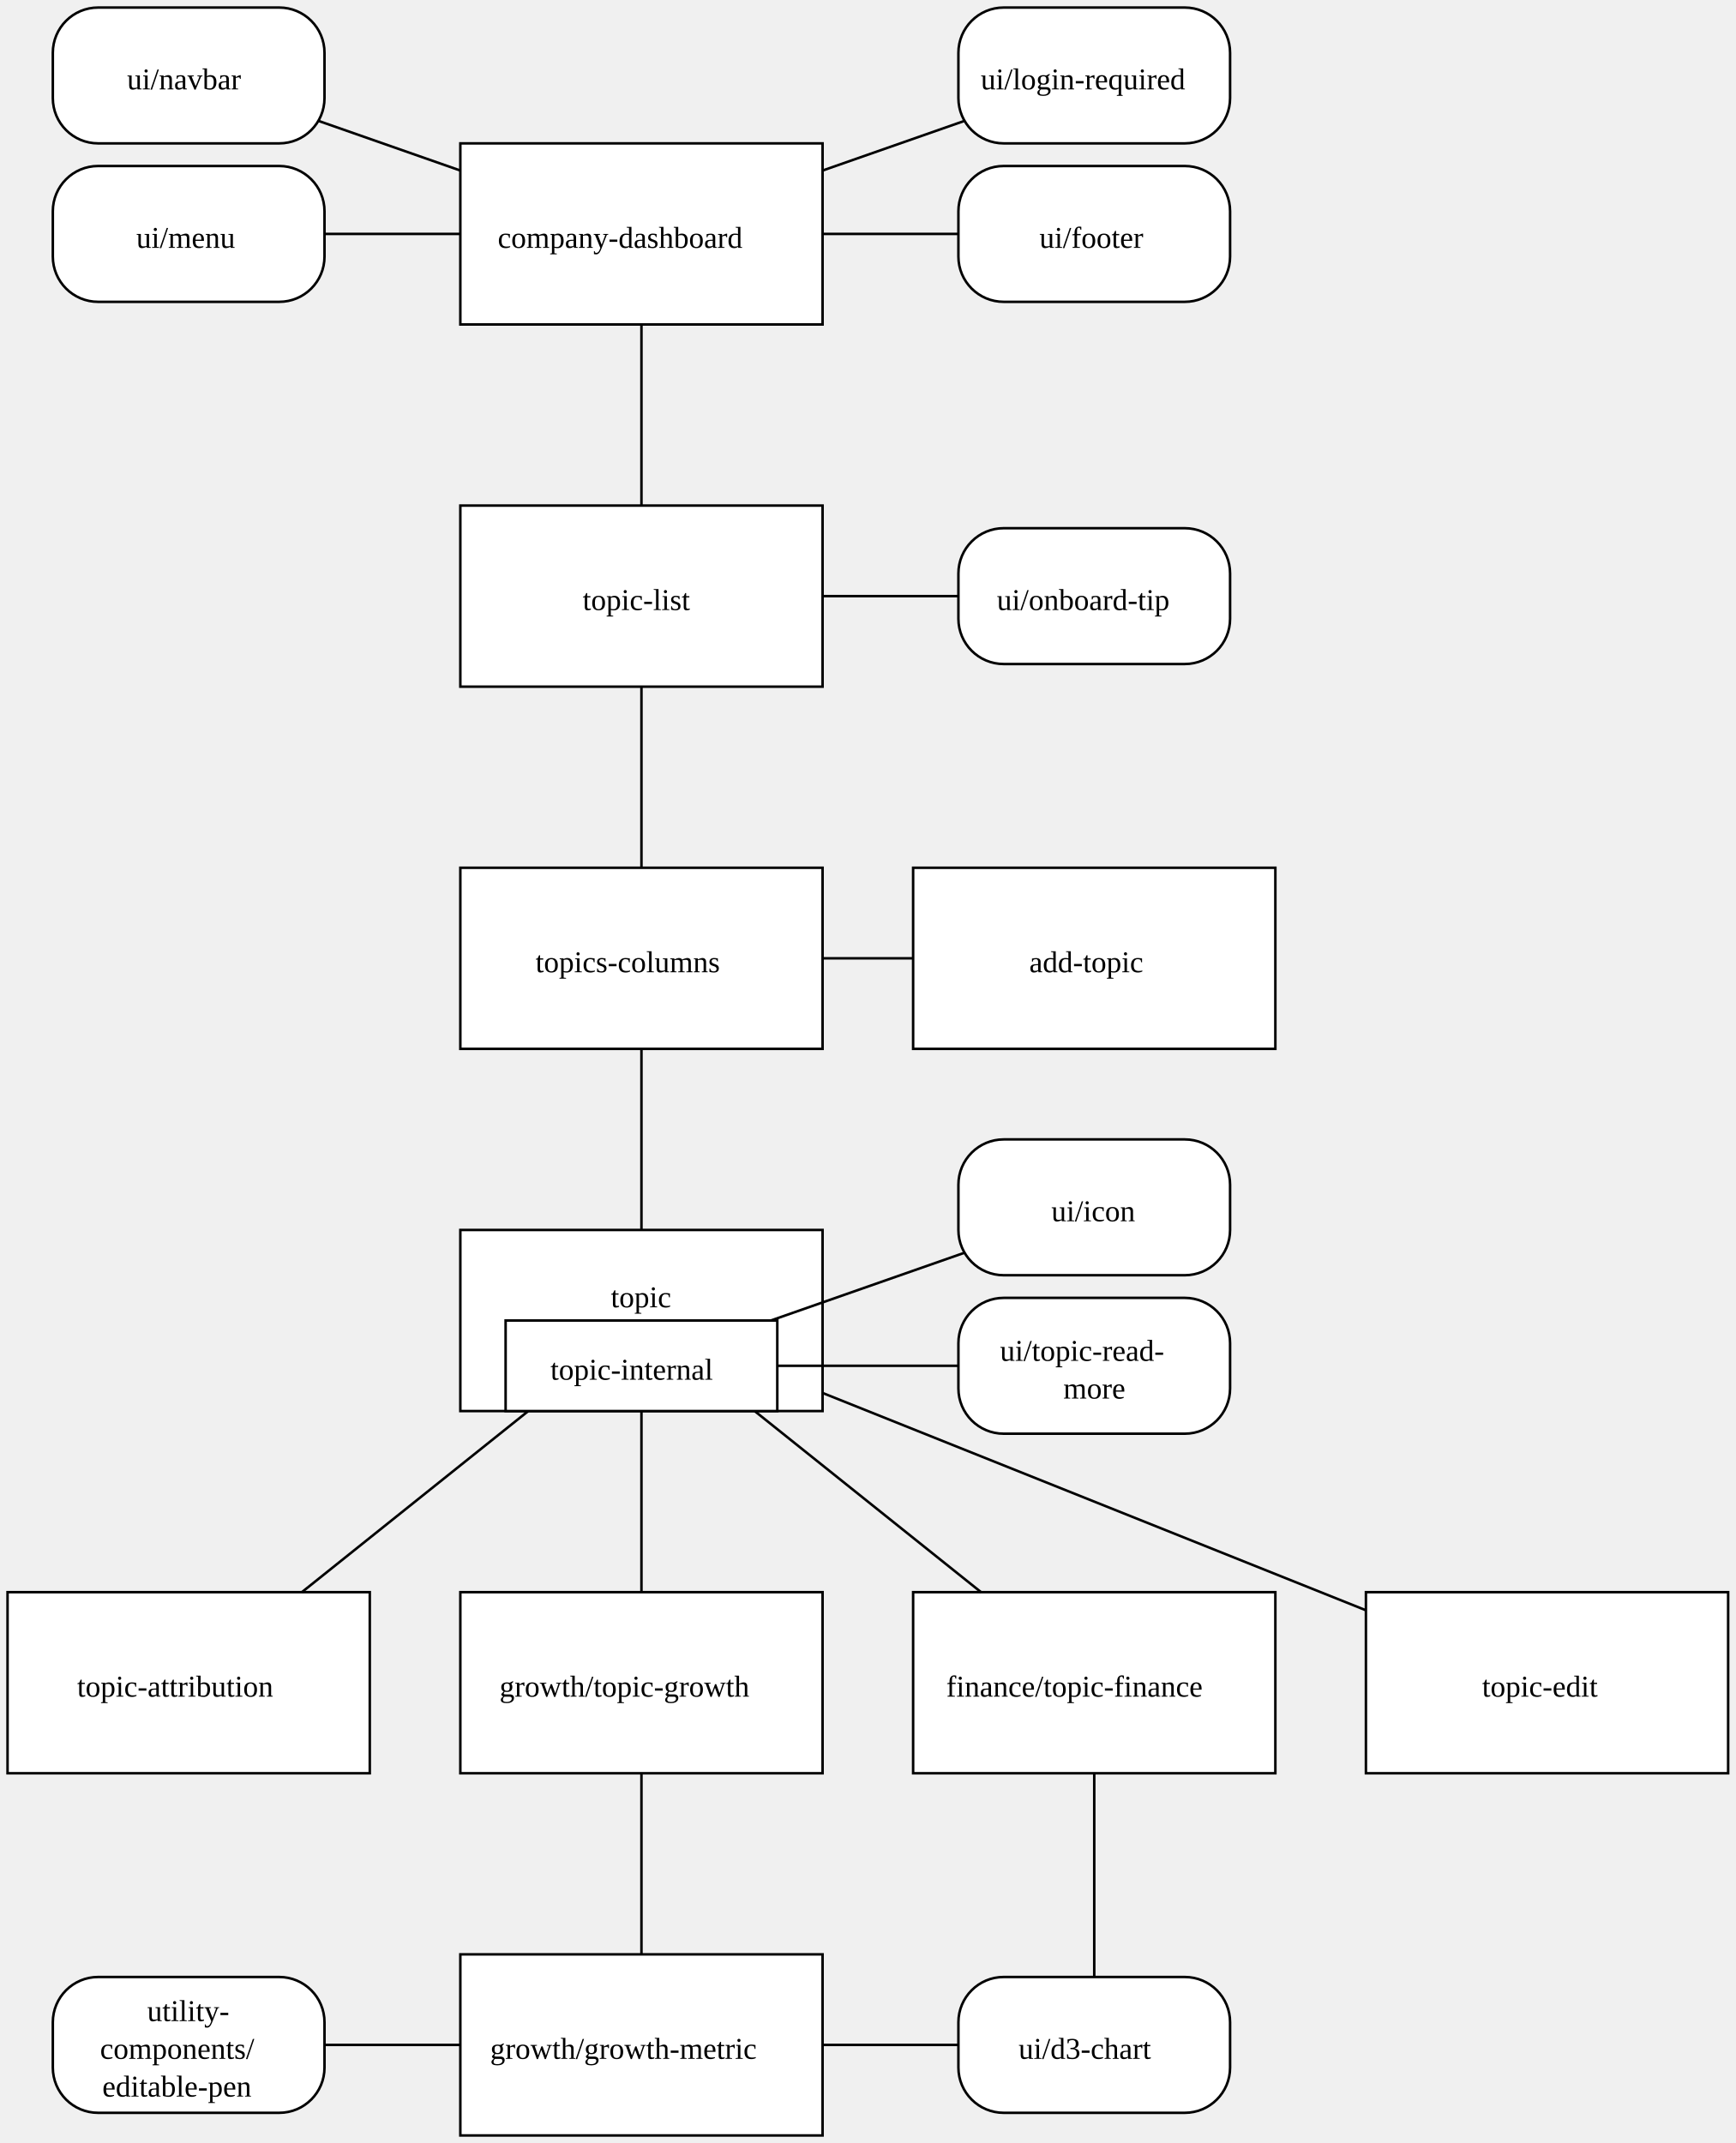
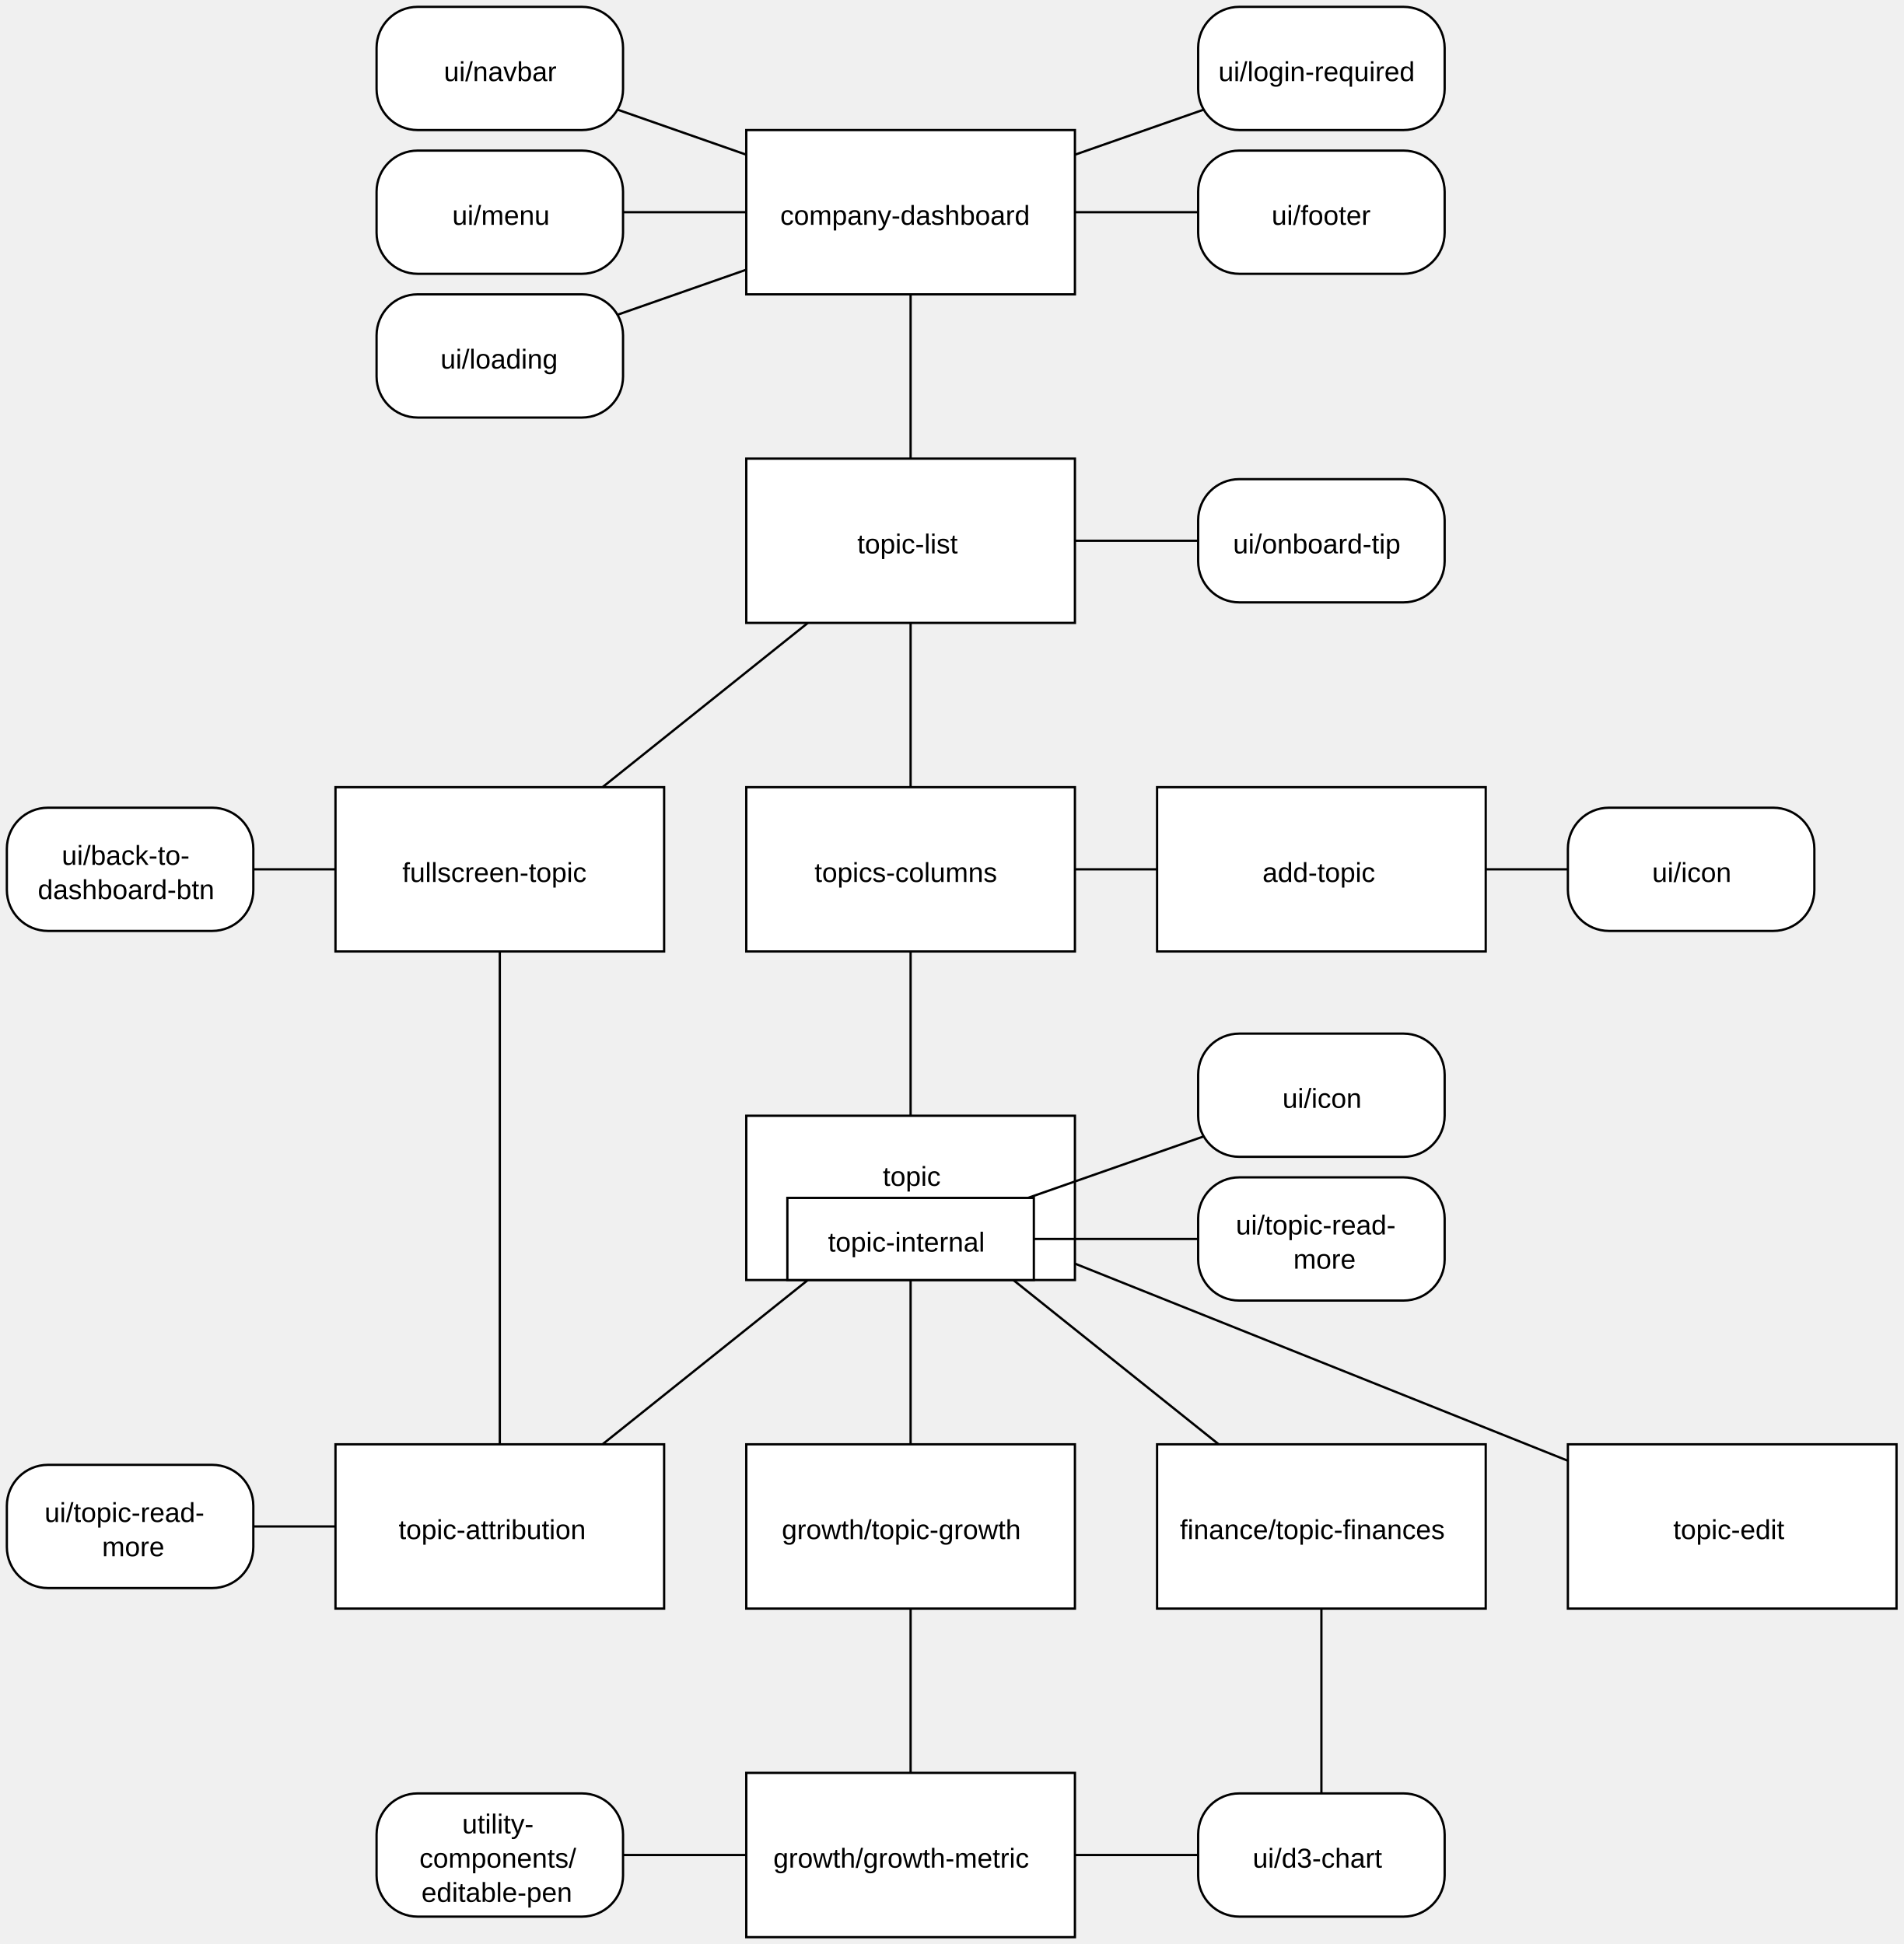
- <svg xmlns="http://www.w3.org/2000/svg" width="100%" height="100%" version="1.1" viewBox="249 -201 690 852" style="background-color:#FFFFFF">
+ <svg xmlns="http://www.w3.org/2000/svg" width="100%" height="100%" version="1.1" viewBox="105 -201 834 852" style="background-color:#FFFFFF">
  <defs />
  <g id="layer1">
    <rect x="432" y="0" width="144" height="72" opacity="1" stroke="#000000" stroke-opacity="1" stroke-width="1" stroke-linecap="butt" stroke-linejoin="miter" stroke-dasharray="none" fill="#FFFFFF" fill-opacity="1" />
-     <text x="480.638" y="41.534" font-size="12" fill="#000000" fill-opacity="1" font-family=".AppleSystemUIFont" font-weight="normal" font-style="normal">topic-list</text>
+     <text x="480.638" y="41.534" font-size="12" fill="#000000" fill-opacity="1" font-family="Arial" font-weight="normal" font-style="normal">topic-list</text>
    <rect x="252" y="432" width="144" height="72" opacity="1" stroke="#000000" stroke-opacity="1" stroke-width="1" stroke-linecap="butt" stroke-linejoin="miter" stroke-dasharray="none" fill="#FFFFFF" fill-opacity="1" />
-     <text x="279.644" y="473.534" font-size="12" fill="#000000" fill-opacity="1" font-family=".AppleSystemUIFont" font-weight="normal" font-style="normal">topic-attribution</text>
+     <text x="279.644" y="473.534" font-size="12" fill="#000000" fill-opacity="1" font-family="Arial" font-weight="normal" font-style="normal">topic-attribution</text>
    <rect x="432" y="144" width="144" height="72" opacity="1" stroke="#000000" stroke-opacity="1" stroke-width="1" stroke-linecap="butt" stroke-linejoin="miter" stroke-dasharray="none" fill="#FFFFFF" fill-opacity="1" />
-     <text x="461.879" y="185.534" font-size="12" fill="#000000" fill-opacity="1" font-family=".AppleSystemUIFont" font-weight="normal" font-style="normal">topics-columns</text>
+     <text x="461.879" y="185.534" font-size="12" fill="#000000" fill-opacity="1" font-family="Arial" font-weight="normal" font-style="normal">topics-columns</text>
    <line x1="504" y1="144" x2="504" y2="72" opacity="1" stroke="#000000" stroke-opacity="1" stroke-width="1" stroke-linecap="butt" stroke-linejoin="miter" stroke-dasharray="none" />
    <rect x="432" y="432" width="144" height="72" opacity="1" stroke="#000000" stroke-opacity="1" stroke-width="1" stroke-linecap="butt" stroke-linejoin="miter" stroke-dasharray="none" fill="#FFFFFF" fill-opacity="1" />
-     <text x="447.573" y="473.534" font-size="12" fill="#000000" fill-opacity="1" font-family=".AppleSystemUIFont" font-weight="normal" font-style="normal">growth/topic-growth</text>
+     <text x="447.573" y="473.534" font-size="12" fill="#000000" fill-opacity="1" font-family="Arial" font-weight="normal" font-style="normal">growth/topic-growth</text>
    <rect x="612" y="432" width="144" height="72" opacity="1" stroke="#000000" stroke-opacity="1" stroke-width="1" stroke-linecap="butt" stroke-linejoin="miter" stroke-dasharray="none" fill="#FFFFFF" fill-opacity="1" />
-     <text x="625.148" y="473.534" font-size="12" fill="#000000" fill-opacity="1" font-family=".AppleSystemUIFont" font-weight="normal" font-style="normal">finance/topic-finance</text>
+     <text x="621.995" y="473.534" font-size="12" fill="#000000" fill-opacity="1" font-family="Arial" font-weight="normal" font-style="normal">finance/topic-finances</text>
    <rect x="630" y="9" width="108" height="54" rx="18" ry="18" opacity="1" stroke="#000000" stroke-opacity="1" stroke-width="1" stroke-linecap="butt" stroke-linejoin="miter" stroke-dasharray="none" fill="#FFFFFF" fill-opacity="1" />
-     <text x="645.283" y="41.534" font-size="12" fill="#000000" fill-opacity="1" font-family=".AppleSystemUIFont" font-weight="normal" font-style="normal">ui/onboard-tip</text>
+     <text x="645.283" y="41.534" font-size="12" fill="#000000" fill-opacity="1" font-family="Arial" font-weight="normal" font-style="normal">ui/onboard-tip</text>
    <line x1="576" y1="36" x2="630" y2="36" opacity="1" stroke="#000000" stroke-opacity="1" stroke-width="1" stroke-linecap="butt" stroke-linejoin="miter" stroke-dasharray="none" />
    <rect x="432" y="576" width="144" height="72" opacity="1" stroke="#000000" stroke-opacity="1" stroke-width="1" stroke-linecap="butt" stroke-linejoin="miter" stroke-dasharray="none" fill="#FFFFFF" fill-opacity="1" />
-     <text x="443.856" y="617.534" font-size="12" fill="#000000" fill-opacity="1" font-family=".AppleSystemUIFont" font-weight="normal" font-style="normal">growth/growth-metric</text>
+     <text x="443.856" y="617.534" font-size="12" fill="#000000" fill-opacity="1" font-family="Arial" font-weight="normal" font-style="normal">growth/growth-metric</text>
    <rect x="270" y="585" width="108" height="54" rx="18" ry="18" opacity="1" stroke="#000000" stroke-opacity="1" stroke-width="1" stroke-linecap="butt" stroke-linejoin="miter" stroke-dasharray="none" fill="#FFFFFF" fill-opacity="1" />
-     <text x="307.505" y="602.534" font-size="12" fill="#000000" fill-opacity="1" font-family=".AppleSystemUIFont" font-weight="normal" font-style="normal">utility-</text>
-     <text x="288.775" y="617.534" font-size="12" fill="#000000" fill-opacity="1" font-family=".AppleSystemUIFont" font-weight="normal" font-style="normal">components/</text>
-     <text x="289.66" y="632.534" font-size="12" fill="#000000" fill-opacity="1" font-family=".AppleSystemUIFont" font-weight="normal" font-style="normal">editable-pen</text>
+     <text x="307.505" y="602.534" font-size="12" fill="#000000" fill-opacity="1" font-family="Arial" font-weight="normal" font-style="normal">utility-</text>
+     <text x="288.775" y="617.534" font-size="12" fill="#000000" fill-opacity="1" font-family="Arial" font-weight="normal" font-style="normal">components/</text>
+     <text x="289.66" y="632.534" font-size="12" fill="#000000" fill-opacity="1" font-family="Arial" font-weight="normal" font-style="normal">editable-pen</text>
    <line x1="432" y1="612" x2="378" y2="612" opacity="1" stroke="#000000" stroke-opacity="1" stroke-width="1" stroke-linecap="butt" stroke-linejoin="miter" stroke-dasharray="none" />
    <line x1="504" y1="504" x2="504" y2="576" opacity="1" stroke="#000000" stroke-opacity="1" stroke-width="1" stroke-linecap="butt" stroke-linejoin="miter" stroke-dasharray="none" />
    <rect x="630" y="585" width="108" height="54" rx="18" ry="18" opacity="1" stroke="#000000" stroke-opacity="1" stroke-width="1" stroke-linecap="butt" stroke-linejoin="miter" stroke-dasharray="none" fill="#FFFFFF" fill-opacity="1" />
-     <text x="653.902" y="617.534" font-size="12" fill="#000000" fill-opacity="1" font-family=".AppleSystemUIFont" font-weight="normal" font-style="normal">ui/d3-chart</text>
+     <text x="653.902" y="617.534" font-size="12" fill="#000000" fill-opacity="1" font-family="Arial" font-weight="normal" font-style="normal">ui/d3-chart</text>
    <line x1="684" y1="504" x2="684" y2="585" opacity="1" stroke="#000000" stroke-opacity="1" stroke-width="1" stroke-linecap="butt" stroke-linejoin="miter" stroke-dasharray="none" />
    <line x1="576" y1="612" x2="630" y2="612" opacity="1" stroke="#000000" stroke-opacity="1" stroke-width="1" stroke-linecap="butt" stroke-linejoin="miter" stroke-dasharray="none" />
    <rect x="432" y="288" width="144" height="72" opacity="1" stroke="#000000" stroke-opacity="1" stroke-width="1" stroke-linecap="butt" stroke-linejoin="miter" stroke-dasharray="none" fill="#FFFFFF" fill-opacity="1" />
-     <text x="506" y="303.731" font-size="12" fill="#000000" fill-opacity="1" font-family=".AppleSystemUIFont" font-weight="normal" font-style="normal" />
-     <text x="491.817" y="318.731" font-size="12" fill="#000000" fill-opacity="1" font-family=".AppleSystemUIFont" font-weight="normal" font-style="normal">topic</text>
+     <text x="506" y="303.731" font-size="12" fill="#000000" fill-opacity="1" font-family="Arial" font-weight="normal" font-style="normal">
+ </text>
+     <text x="491.817" y="318.731" font-size="12" fill="#000000" fill-opacity="1" font-family="Arial" font-weight="normal" font-style="normal">topic
+ </text>
    <rect x="612" y="144" width="144" height="72" opacity="1" stroke="#000000" stroke-opacity="1" stroke-width="1" stroke-linecap="butt" stroke-linejoin="miter" stroke-dasharray="none" fill="#FFFFFF" fill-opacity="1" />
-     <text x="658.183" y="185.534" font-size="12" fill="#000000" fill-opacity="1" font-family=".AppleSystemUIFont" font-weight="normal" font-style="normal">add-topic</text>
+     <text x="658.183" y="185.534" font-size="12" fill="#000000" fill-opacity="1" font-family="Arial" font-weight="normal" font-style="normal">add-topic</text>
    <line x1="576" y1="180" x2="612" y2="180" opacity="1" stroke="#000000" stroke-opacity="1" stroke-width="1" stroke-linecap="butt" stroke-linejoin="miter" stroke-dasharray="none" />
    <line x1="504" y1="216" x2="504" y2="288" opacity="1" stroke="#000000" stroke-opacity="1" stroke-width="1" stroke-linecap="butt" stroke-linejoin="miter" stroke-dasharray="none" />
    <line x1="504" y1="360" x2="504" y2="432" opacity="1" stroke="#000000" stroke-opacity="1" stroke-width="1" stroke-linecap="butt" stroke-linejoin="miter" stroke-dasharray="none" />
    <rect x="630" y="252" width="108" height="54" rx="18" ry="18" opacity="1" stroke="#000000" stroke-opacity="1" stroke-width="1" stroke-linecap="butt" stroke-linejoin="miter" stroke-dasharray="none" fill="#FFFFFF" fill-opacity="1" />
-     <text x="666.934" y="284.534" font-size="12" fill="#000000" fill-opacity="1" font-family=".AppleSystemUIFont" font-weight="normal" font-style="normal">ui/icon</text>
+     <text x="666.934" y="284.534" font-size="12" fill="#000000" fill-opacity="1" font-family="Arial" font-weight="normal" font-style="normal">ui/icon</text>
    <line x1="459" y1="360" x2="369" y2="432" opacity="1" stroke="#000000" stroke-opacity="1" stroke-width="1" stroke-linecap="butt" stroke-linejoin="miter" stroke-dasharray="none" />
    <line x1="549" y1="360" x2="639" y2="432" opacity="1" stroke="#000000" stroke-opacity="1" stroke-width="1" stroke-linecap="butt" stroke-linejoin="miter" stroke-dasharray="none" />
    <rect x="630" y="315" width="108" height="54" rx="18" ry="18" opacity="1" stroke="#000000" stroke-opacity="1" stroke-width="1" stroke-linecap="butt" stroke-linejoin="miter" stroke-dasharray="none" fill="#FFFFFF" fill-opacity="1" />
-     <text x="646.514" y="340.034" font-size="12" fill="#000000" fill-opacity="1" font-family=".AppleSystemUIFont" font-weight="normal" font-style="normal">ui/topic-read-</text>
-     <text x="671.715" y="355.034" font-size="12" fill="#000000" fill-opacity="1" font-family=".AppleSystemUIFont" font-weight="normal" font-style="normal">more</text>
+     <text x="646.514" y="340.034" font-size="12" fill="#000000" fill-opacity="1" font-family="Arial" font-weight="normal" font-style="normal">ui/topic-read-</text>
+     <text x="671.715" y="355.034" font-size="12" fill="#000000" fill-opacity="1" font-family="Arial" font-weight="normal" font-style="normal">more</text>
    <rect x="792" y="432" width="144" height="72" opacity="1" stroke="#000000" stroke-opacity="1" stroke-width="1" stroke-linecap="butt" stroke-linejoin="miter" stroke-dasharray="none" fill="#FFFFFF" fill-opacity="1" />
-     <text x="838.168" y="473.534" font-size="12" fill="#000000" fill-opacity="1" font-family=".AppleSystemUIFont" font-weight="normal" font-style="normal">topic-edit</text>
+     <text x="838.168" y="473.534" font-size="12" fill="#000000" fill-opacity="1" font-family="Arial" font-weight="normal" font-style="normal">topic-edit</text>
    <line x1="576" y1="352.8" x2="792" y2="439.2" opacity="1" stroke="#000000" stroke-opacity="1" stroke-width="1" stroke-linecap="butt" stroke-linejoin="miter" stroke-dasharray="none" />
    <line x1="558" y1="342" x2="630" y2="342" opacity="1" stroke="#000000" stroke-opacity="1" stroke-width="1" stroke-linecap="butt" stroke-linejoin="miter" stroke-dasharray="none" />
    <line x1="555.429" y1="324" x2="632.453" y2="297.044" opacity="1" stroke="#000000" stroke-opacity="1" stroke-width="1" stroke-linecap="butt" stroke-linejoin="miter" stroke-dasharray="none" />
    <rect x="432" y="-144" width="144" height="72" opacity="1" stroke="#000000" stroke-opacity="1" stroke-width="1" stroke-linecap="butt" stroke-linejoin="miter" stroke-dasharray="none" fill="#FFFFFF" fill-opacity="1" />
-     <text x="446.867" y="-102.466" font-size="12" fill="#000000" fill-opacity="1" font-family=".AppleSystemUIFont" font-weight="normal" font-style="normal">company-dashboard</text>
+     <text x="446.867" y="-102.466" font-size="12" fill="#000000" fill-opacity="1" font-family="Arial" font-weight="normal" font-style="normal">company-dashboard</text>
    <line x1="504" y1="-72" x2="504" y2="0" opacity="1" stroke="#000000" stroke-opacity="1" stroke-width="1" stroke-linecap="butt" stroke-linejoin="miter" stroke-dasharray="none" />
    <rect x="630" y="-198" width="108" height="54" rx="18" ry="18" opacity="1" stroke="#000000" stroke-opacity="1" stroke-width="1" stroke-linecap="butt" stroke-linejoin="miter" stroke-dasharray="none" fill="#FFFFFF" fill-opacity="1" />
-     <text x="638.873" y="-165.466" font-size="12" fill="#000000" fill-opacity="1" font-family=".AppleSystemUIFont" font-weight="normal" font-style="normal">ui/login-required</text>
+     <text x="638.873" y="-165.466" font-size="12" fill="#000000" fill-opacity="1" font-family="Arial" font-weight="normal" font-style="normal">ui/login-required
+ </text>
    <rect x="630" y="-135" width="108" height="54" rx="18" ry="18" opacity="1" stroke="#000000" stroke-opacity="1" stroke-width="1" stroke-linecap="butt" stroke-linejoin="miter" stroke-dasharray="none" fill="#FFFFFF" fill-opacity="1" />
-     <text x="662.19" y="-102.466" font-size="12" fill="#000000" fill-opacity="1" font-family=".AppleSystemUIFont" font-weight="normal" font-style="normal">ui/footer</text>
+     <text x="662.19" y="-102.466" font-size="12" fill="#000000" fill-opacity="1" font-family="Arial" font-weight="normal" font-style="normal">ui/footer</text>
    <rect x="270" y="-198" width="108" height="54" rx="18" ry="18" opacity="1" stroke="#000000" stroke-opacity="1" stroke-width="1" stroke-linecap="butt" stroke-linejoin="miter" stroke-dasharray="none" fill="#FFFFFF" fill-opacity="1" />
-     <text x="299.498" y="-165.466" font-size="12" fill="#000000" fill-opacity="1" font-family=".AppleSystemUIFont" font-weight="normal" font-style="normal">ui/navbar</text>
+     <text x="299.498" y="-165.466" font-size="12" fill="#000000" fill-opacity="1" font-family="Arial" font-weight="normal" font-style="normal">ui/navbar</text>
    <rect x="270" y="-135" width="108" height="54" rx="18" ry="18" opacity="1" stroke="#000000" stroke-opacity="1" stroke-width="1" stroke-linecap="butt" stroke-linejoin="miter" stroke-dasharray="none" fill="#FFFFFF" fill-opacity="1" />
-     <text x="303.166" y="-102.466" font-size="12" fill="#000000" fill-opacity="1" font-family=".AppleSystemUIFont" font-weight="normal" font-style="normal">ui/menu</text>
+     <text x="303.166" y="-102.466" font-size="12" fill="#000000" fill-opacity="1" font-family="Arial" font-weight="normal" font-style="normal">ui/menu</text>
    <line x1="378" y1="-108" x2="432" y2="-108" opacity="1" stroke="#000000" stroke-opacity="1" stroke-width="1" stroke-linecap="butt" stroke-linejoin="miter" stroke-dasharray="none" />
    <line x1="375.546" y1="-152.956" x2="432" y2="-133.2" opacity="1" stroke="#000000" stroke-opacity="1" stroke-width="1" stroke-linecap="butt" stroke-linejoin="miter" stroke-dasharray="none" />
    <line x1="576" y1="-108" x2="630" y2="-108" opacity="1" stroke="#000000" stroke-opacity="1" stroke-width="1" stroke-linecap="butt" stroke-linejoin="miter" stroke-dasharray="none" />
    <line x1="576" y1="-133.2" x2="632.453" y2="-152.956" opacity="1" stroke="#000000" stroke-opacity="1" stroke-width="1" stroke-linecap="butt" stroke-linejoin="miter" stroke-dasharray="none" />
    <rect x="450" y="324" width="108" height="36" opacity="1" stroke="#000000" stroke-opacity="1" stroke-width="1" stroke-linecap="butt" stroke-linejoin="miter" stroke-dasharray="none" fill="#FFFFFF" fill-opacity="1" />
-     <text x="467.809" y="347.534" font-size="12" fill="#000000" fill-opacity="1" font-family=".AppleSystemUIFont" font-weight="normal" font-style="normal">topic-internal</text>
+     <text x="467.809" y="347.534" font-size="12" fill="#000000" fill-opacity="1" font-family="Arial" font-weight="normal" font-style="normal">topic-internal</text>
+     <rect x="270" y="-72" width="108" height="54" rx="18" ry="18" opacity="1" stroke="#000000" stroke-opacity="1" stroke-width="1" stroke-linecap="butt" stroke-linejoin="miter" stroke-dasharray="none" fill="#FFFFFF" fill-opacity="1" />
+     <text x="298.016" y="-39.466" font-size="12" fill="#000000" fill-opacity="1" font-family="Arial" font-weight="normal" font-style="normal">ui/loading</text>
+     <line x1="375.546" y1="-63.044" x2="432" y2="-82.8" opacity="1" stroke="#000000" stroke-opacity="1" stroke-width="1" stroke-linecap="butt" stroke-linejoin="miter" stroke-dasharray="none" />
+     <rect x="252" y="144" width="144" height="72" opacity="1" stroke="#000000" stroke-opacity="1" stroke-width="1" stroke-linecap="butt" stroke-linejoin="miter" stroke-dasharray="none" fill="#FFFFFF" fill-opacity="1" />
+     <text x="281.29" y="185.534" font-size="12" fill="#000000" fill-opacity="1" font-family="Arial" font-weight="normal" font-style="normal">fullscreen-topic</text>
+     <line x1="459" y1="72" x2="369" y2="144" opacity="1" stroke="#000000" stroke-opacity="1" stroke-width="1" stroke-linecap="butt" stroke-linejoin="miter" stroke-dasharray="none" />
+     <rect x="792" y="153" width="108" height="54" rx="18" ry="18" opacity="1" stroke="#000000" stroke-opacity="1" stroke-width="1" stroke-linecap="butt" stroke-linejoin="miter" stroke-dasharray="none" fill="#FFFFFF" fill-opacity="1" />
+     <text x="828.934" y="185.534" font-size="12" fill="#000000" fill-opacity="1" font-family="Arial" font-weight="normal" font-style="normal">ui/icon</text>
+     <line x1="756" y1="180" x2="792" y2="180" opacity="1" stroke="#000000" stroke-opacity="1" stroke-width="1" stroke-linecap="butt" stroke-linejoin="miter" stroke-dasharray="none" />
+     <rect x="108" y="441" width="108" height="54" rx="18" ry="18" opacity="1" stroke="#000000" stroke-opacity="1" stroke-width="1" stroke-linecap="butt" stroke-linejoin="miter" stroke-dasharray="none" fill="#FFFFFF" fill-opacity="1" />
+     <text x="124.514" y="466.034" font-size="12" fill="#000000" fill-opacity="1" font-family="Arial" font-weight="normal" font-style="normal">ui/topic-read-</text>
+     <text x="149.715" y="481.034" font-size="12" fill="#000000" fill-opacity="1" font-family="Arial" font-weight="normal" font-style="normal">more</text>
+     <line x1="216" y1="468" x2="252" y2="468" opacity="1" stroke="#000000" stroke-opacity="1" stroke-width="1" stroke-linecap="butt" stroke-linejoin="miter" stroke-dasharray="none" />
+     <rect x="108" y="153" width="108" height="54" rx="18" ry="18" opacity="1" stroke="#000000" stroke-opacity="1" stroke-width="1" stroke-linecap="butt" stroke-linejoin="miter" stroke-dasharray="none" fill="#FFFFFF" fill-opacity="1" />
+     <text x="132.06" y="178.034" font-size="12" fill="#000000" fill-opacity="1" font-family="Arial" font-weight="normal" font-style="normal">ui/back-to-</text>
+     <text x="121.558" y="193.034" font-size="12" fill="#000000" fill-opacity="1" font-family="Arial" font-weight="normal" font-style="normal">dashboard-btn
+ </text>
+     <line x1="216" y1="180" x2="252" y2="180" opacity="1" stroke="#000000" stroke-opacity="1" stroke-width="1" stroke-linecap="butt" stroke-linejoin="miter" stroke-dasharray="none" />
+     <line x1="324" y1="216" x2="324" y2="432" opacity="1" stroke="#000000" stroke-opacity="1" stroke-width="1" stroke-linecap="butt" stroke-linejoin="miter" stroke-dasharray="none" />
  </g>
</svg>
